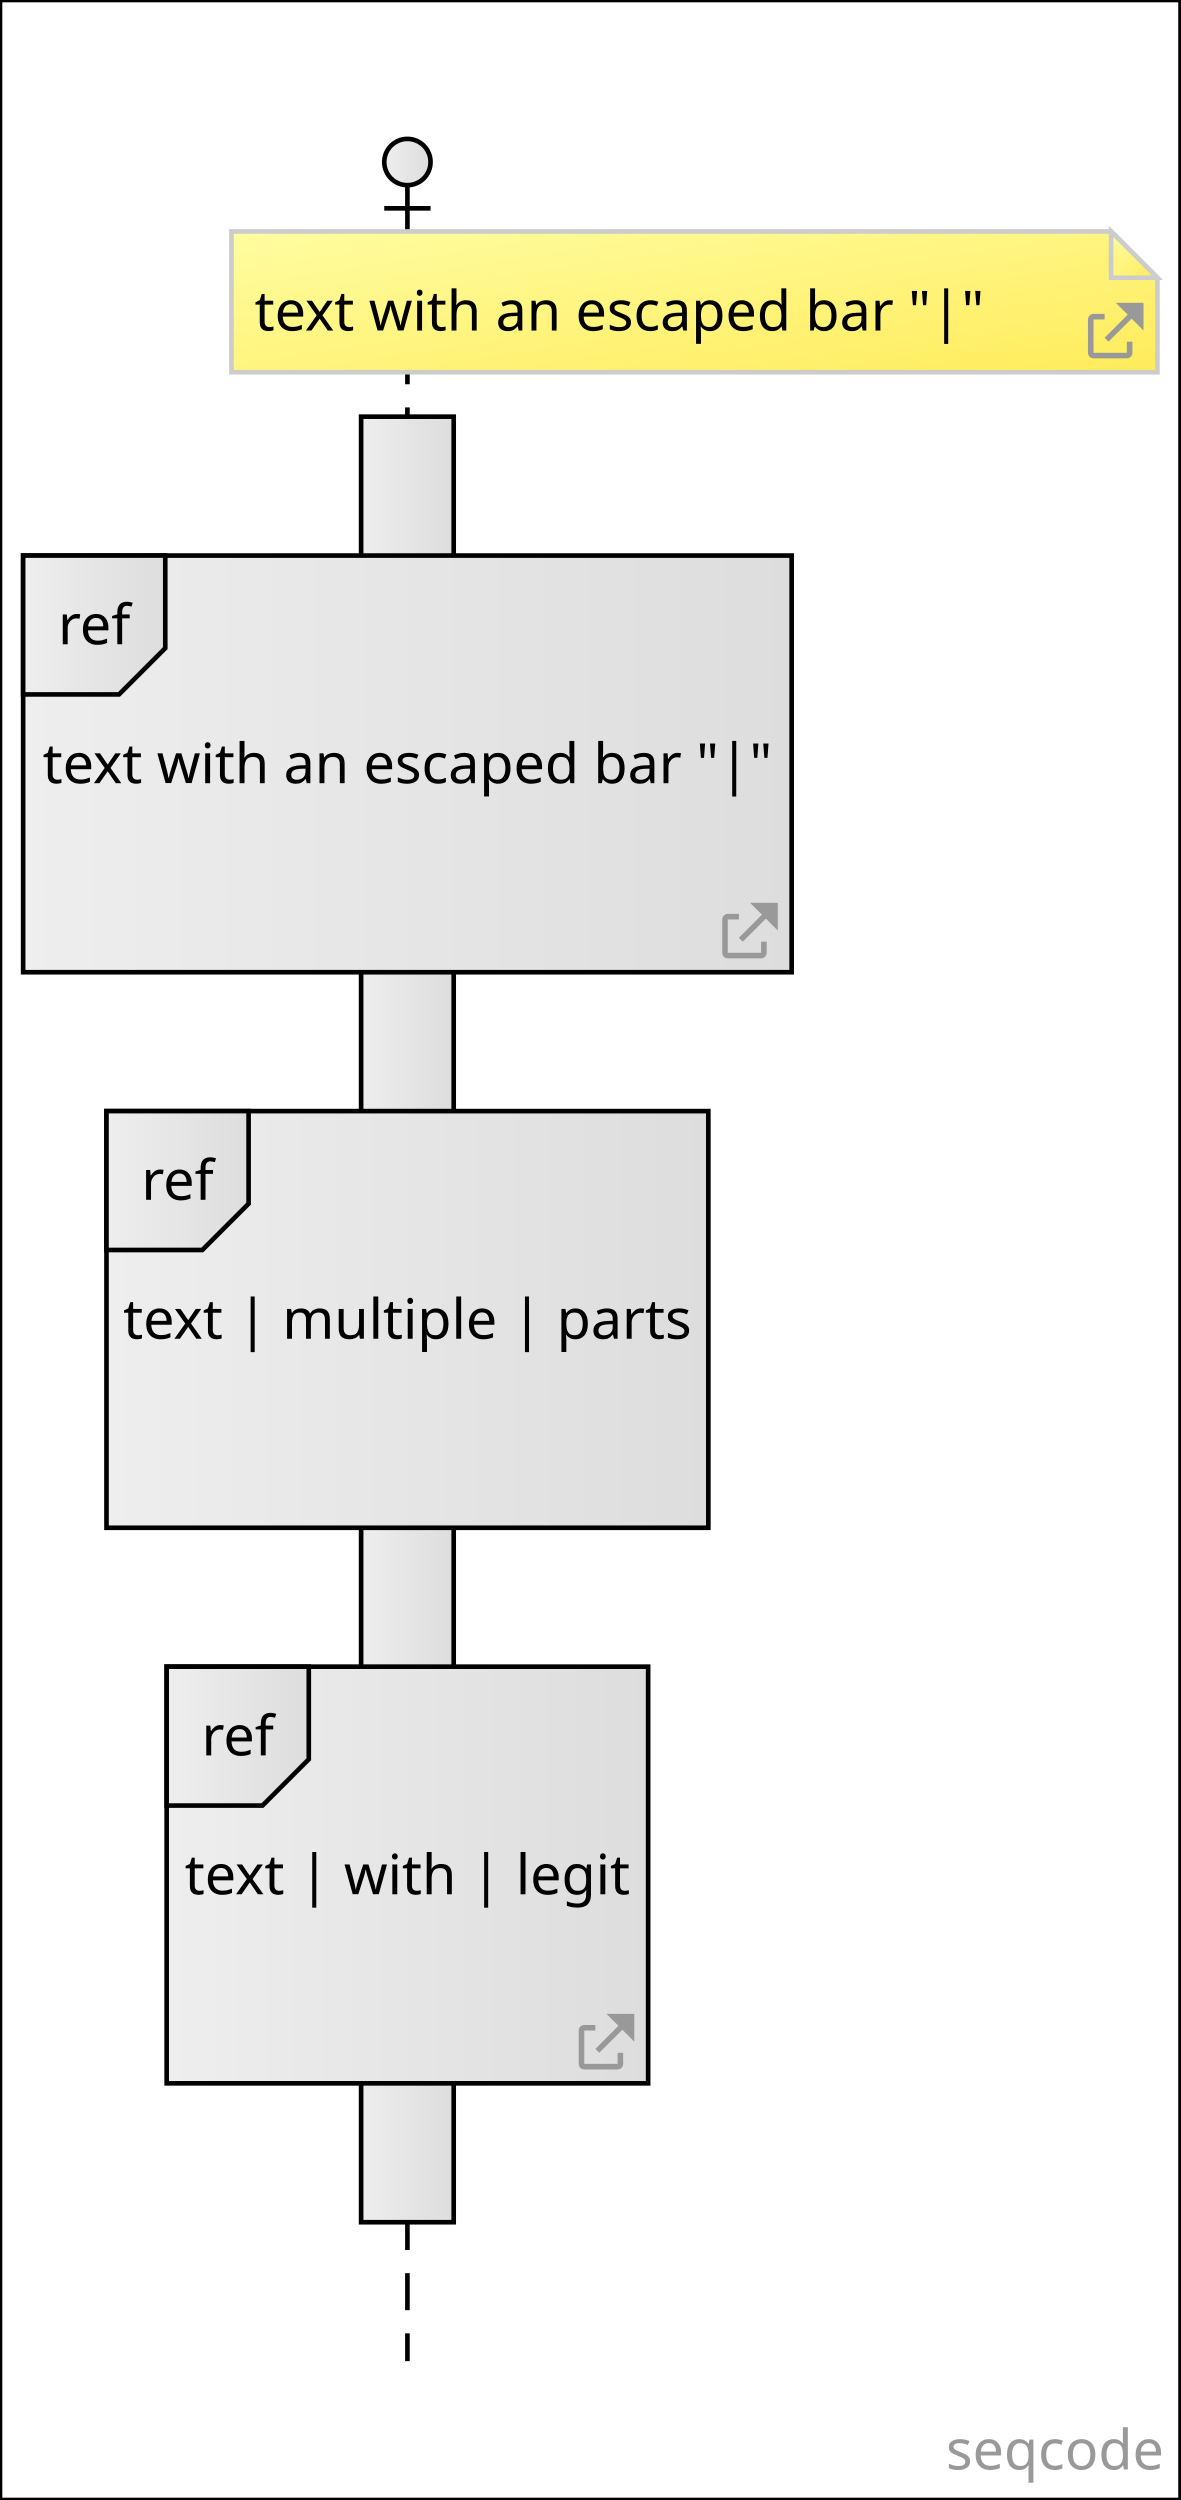
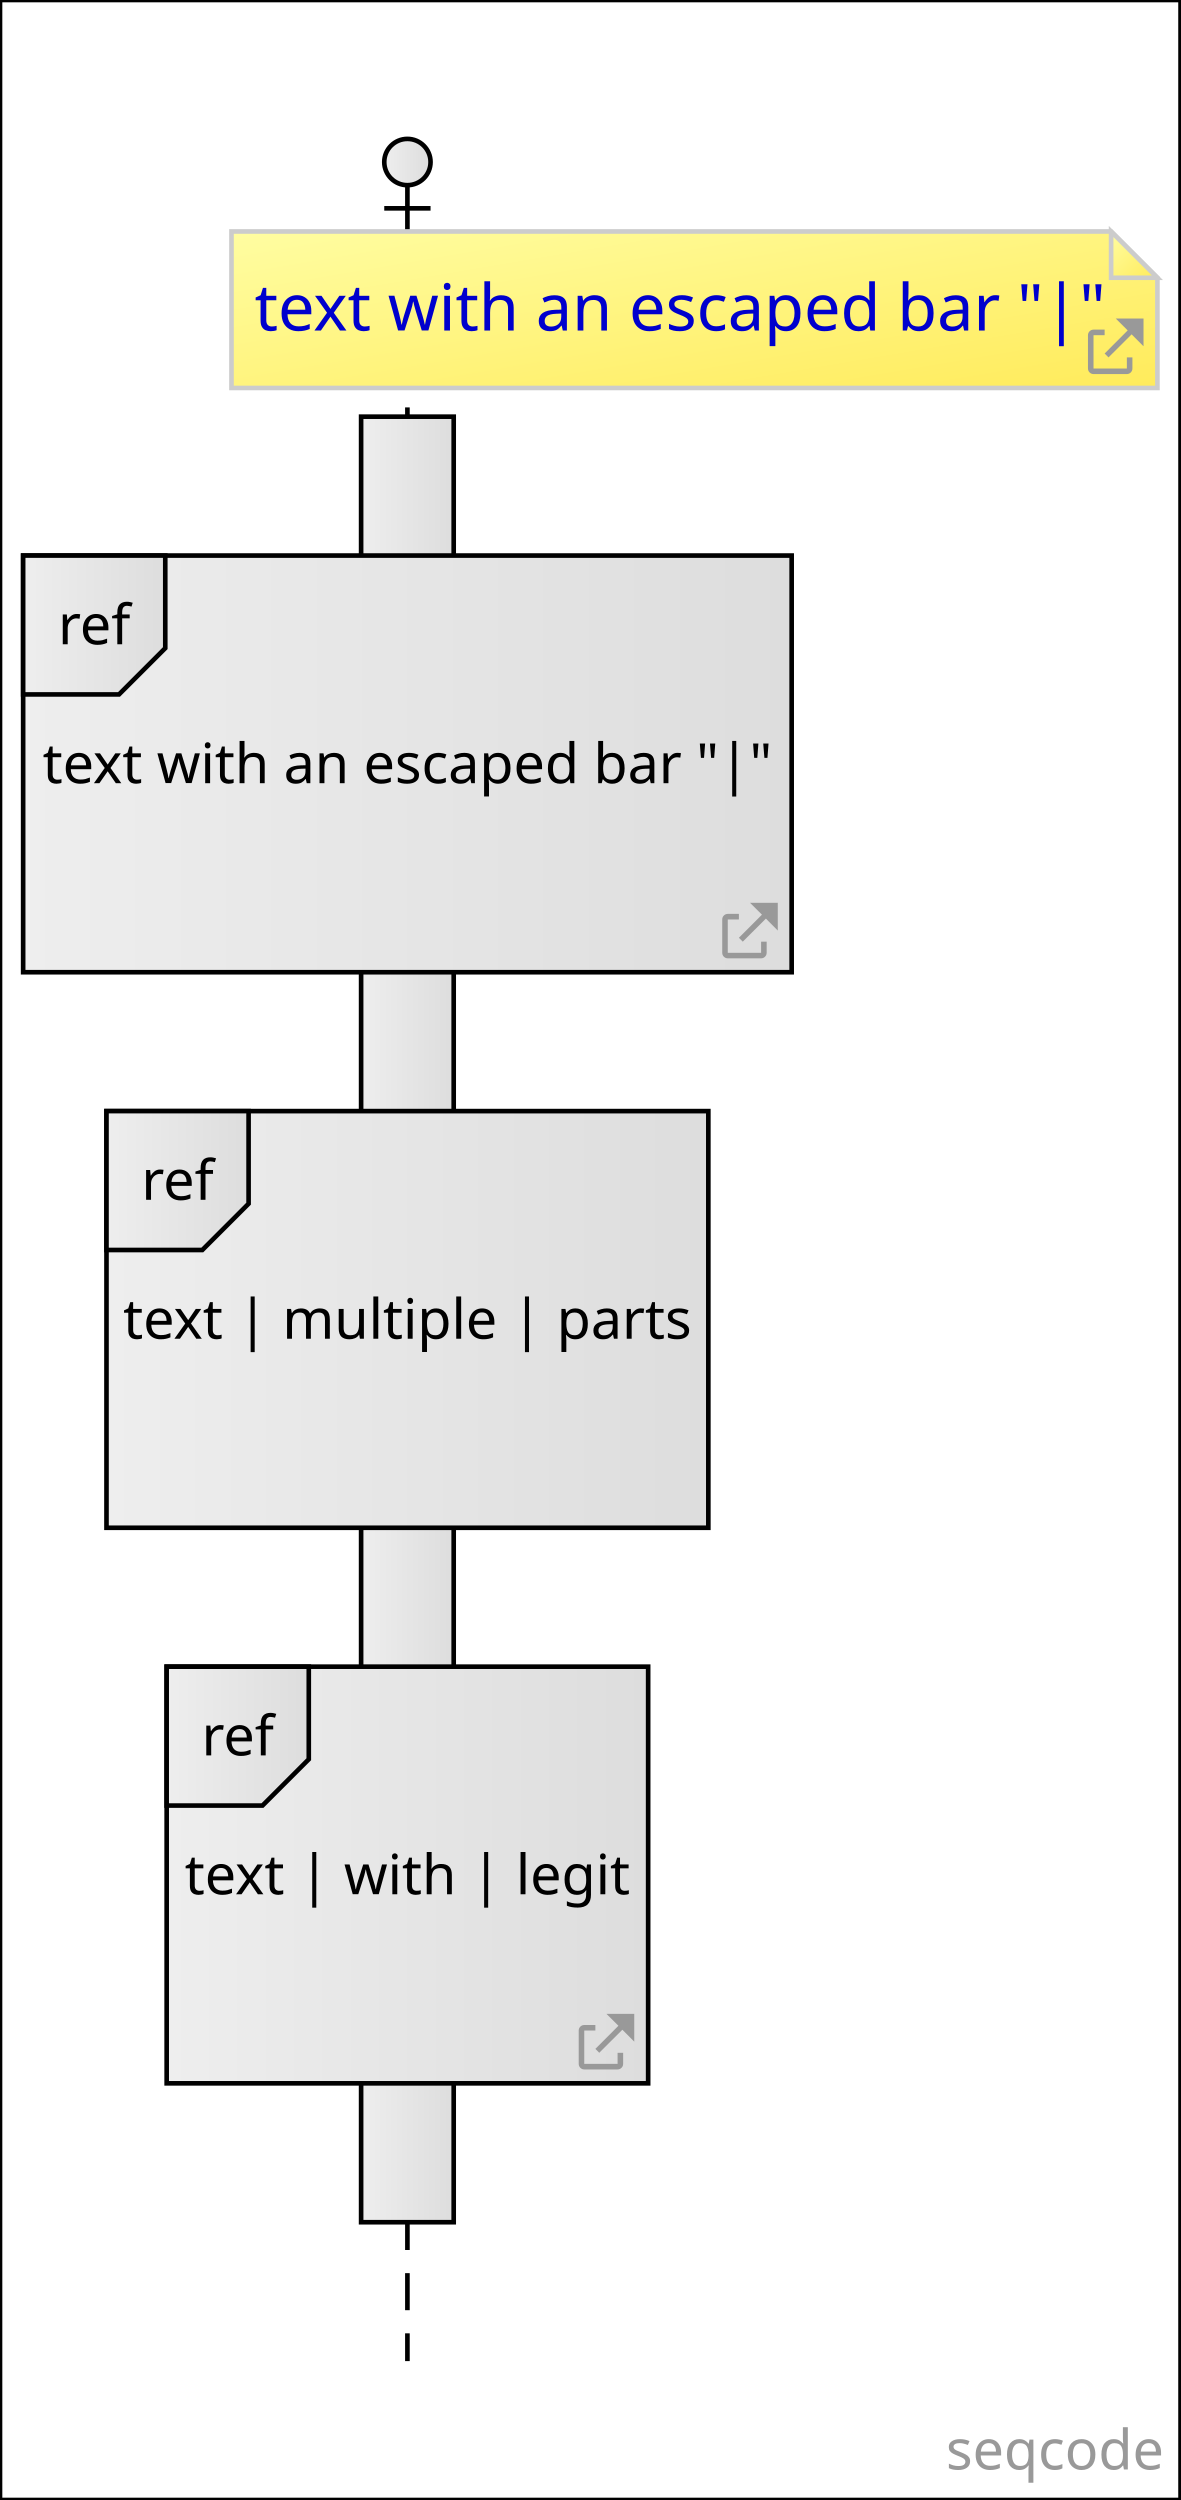
<svg xmlns="http://www.w3.org/2000/svg" version="1.1" width="255" height="540" viewBox="0 0 255 540">
  <defs>
    <linearGradient id="SvgjsLinearGradient1010">
      <stop stop-color="#eeeeee" offset="0" />
      <stop stop-color="#dddddd" offset="1" />
    </linearGradient>
    <linearGradient x1="0" y1="0" x2="1" y2="1" id="SvgjsLinearGradient1011">
      <stop stop-color="#fffda1" offset="0" />
      <stop stop-color="#ffeb5b" offset="1" />
    </linearGradient>
    <text id="seqcode">ref( text with an escaped bar "\|" | link )
ref( text | multiple | parts )
ref( text \| with \| legit | link )

note( 50,50,200,text with an escaped bar "\|" | link )
</text>
  </defs>
  <rect width="255" height="540" fill="white" stroke-width="1" stroke="black" />
  <a href="https://seqcode.app" target="_blank">
    <text text-anchor="end" font-size="12" font-weight="100" font-family="sans-serif" fill="#999999" x="251.4" y="533.4">seqcode </text>
  </a>
  <line x1="88" y1="75" x2="88" y2="510" stroke-dasharray="8 5" stroke-width="1" stroke="black" />
  <g transform="matrix(1,0,0,1,0,0)">
    <rect width="20" height="390" x="78" y="90" fill="url(#SvgjsLinearGradient1010)" stroke-width="1" stroke="black" />
  </g>
  <g transform="matrix(1,0,0,1,88,45)">
    <circle r="5" cx="0" cy="-10" fill="url(#SvgjsLinearGradient1010)" stroke-width="1" stroke="black" />
    <line x1="-5" y1="0" x2="5" y2="0" stroke-width="1" stroke="black" />
    <line x1="0" y1="-5" x2="0" y2="5" stroke-width="1" stroke="black" />
    <line x1="-5" y1="15" x2="0" y2="5" stroke-width="1" stroke="black" />
    <line x1="0" y1="5" x2="5" y2="15" stroke-width="1" stroke="black" />
  </g>
  <a href="#" target="" transform="matrix(1,0,0,1,0,0)">
    <rect width="166" height="90" x="5" y="120" fill="url(#SvgjsLinearGradient1010)" stroke-width="1" stroke="black" />
    <text x="88" y="165" dominant-baseline="middle" text-anchor="middle" font-size="12" font-weight="100" font-family="sans-serif" fill="black">text with an escaped bar "|"</text>
    <path d="M162 195H168V201L165.432 198.42L160.44 203.4L159.6 202.56L164.58 197.568ZM157.2 197.4H159.6V198.6H157.2V205.8H164.4V203.4H165.6V205.8A1.2 1.2 0 0 1 164.4 207H157.2A1.2 1.2 0 0 1 156 205.8V198.6A1.2 1.2 0 0 1 157.2 197.4 " fill="#999999" />
  </a>
  <g transform="matrix(1,0,0,1,0,0)">
    <polygon points="5,120 5,150 25.697,150 35.697,140 35.697,120" fill="url(#SvgjsLinearGradient1010)" stroke-width="1" stroke="black" />
    <text x="20.349" y="135" dominant-baseline="middle" text-anchor="middle" font-size="12" font-weight="100" font-family="sans-serif" fill="black">ref</text>
  </g>
  <g transform="matrix(1,0,0,1,0,0)">
    <rect width="130" height="90" x="23" y="240" fill="url(#SvgjsLinearGradient1010)" stroke-width="1" stroke="black" />
    <text x="88" y="285" dominant-baseline="middle" text-anchor="middle" font-size="12" font-weight="100" font-family="sans-serif" fill="black">text | multiple | parts</text>
  </g>
  <g transform="matrix(1,0,0,1,0,0)">
    <polygon points="23,240 23,270 43.697,270 53.697,260 53.697,240" fill="url(#SvgjsLinearGradient1010)" stroke-width="1" stroke="black" />
    <text x="38.349" y="255" dominant-baseline="middle" text-anchor="middle" font-size="12" font-weight="100" font-family="sans-serif" fill="black">ref</text>
  </g>
  <a href="#" target="" transform="matrix(1,0,0,1,0,0)">
    <rect width="104" height="90" x="36" y="360" fill="url(#SvgjsLinearGradient1010)" stroke-width="1" stroke="black" />
    <text x="88" y="405" dominant-baseline="middle" text-anchor="middle" font-size="12" font-weight="100" font-family="sans-serif" fill="black">text | with | legit</text>
    <path d="M131 435H137V441L134.432 438.42L129.44 443.4L128.6 442.56L133.58 437.568ZM126.2 437.4H128.6V438.6H126.2V445.8H133.4V443.4H134.6V445.8A1.2 1.2 0 0 1 133.4 447H126.2A1.2 1.2 0 0 1 125 445.8V438.6A1.2 1.2 0 0 1 126.2 437.4 " fill="#999999" />
  </a>
  <g transform="matrix(1,0,0,1,0,0)">
    <polygon points="36,360 36,390 56.697,390 66.697,380 66.697,360" fill="url(#SvgjsLinearGradient1010)" stroke-width="1" stroke="black" />
    <text x="51.349" y="375" dominant-baseline="middle" text-anchor="middle" font-size="12" font-weight="100" font-family="sans-serif" fill="black">ref</text>
  </g>
  <a href="#" target="" class="note">
-     <polygon points="50,50 50,80.4 250,80.4 250,60 240,50" fill="url(#SvgjsLinearGradient1011)" stroke-width="1" stroke="#cccccc" />
+     <polygon points="50,50 50,83.8 250,83.8 250,60 240,50" fill="url(#SvgjsLinearGradient1011)" stroke-width="1" stroke="#cccccc" />
    <polygon points="250,60 240,50 240,60" fill="url(#SvgjsLinearGradient1011)" stroke-width="1" stroke="#cccccc" />
-     <text text-anchor="start" font-size="12" font-weight="100" font-family="sans-serif" fill="black" x="55" y="71.4">text with an escaped bar "|"</text>
-     <path d="M241 65.4H247V71.4L244.432 68.82L239.44 73.8L238.6 72.96L243.58 67.968ZM236.2 67.8H238.6V69H236.2V76.2H243.4V73.8H244.6V76.2A1.2 1.2 0 0 1 243.4 77.4H236.2A1.2 1.2 0 0 1 235 76.2V69A1.2 1.2 0 0 1 236.2 67.8 " fill="#999999" />
+     <text text-anchor="start" font-size="14" font-weight="100" font-family="verdana" fill="#0000cd" x="55" y="71.4">text with an escaped bar "|"</text>
+     <path d="M241 68.8H247V74.8L244.432 72.22L239.44 77.2L238.6 76.36L243.58 71.368ZM236.2 71.2H238.6V72.4H236.2V79.6H243.4V77.2H244.6V79.6A1.2 1.2 0 0 1 243.4 80.8H236.2A1.2 1.2 0 0 1 235 79.6V72.4A1.2 1.2 0 0 1 236.2 71.2 " fill="#999999" />
  </a>
</svg>
